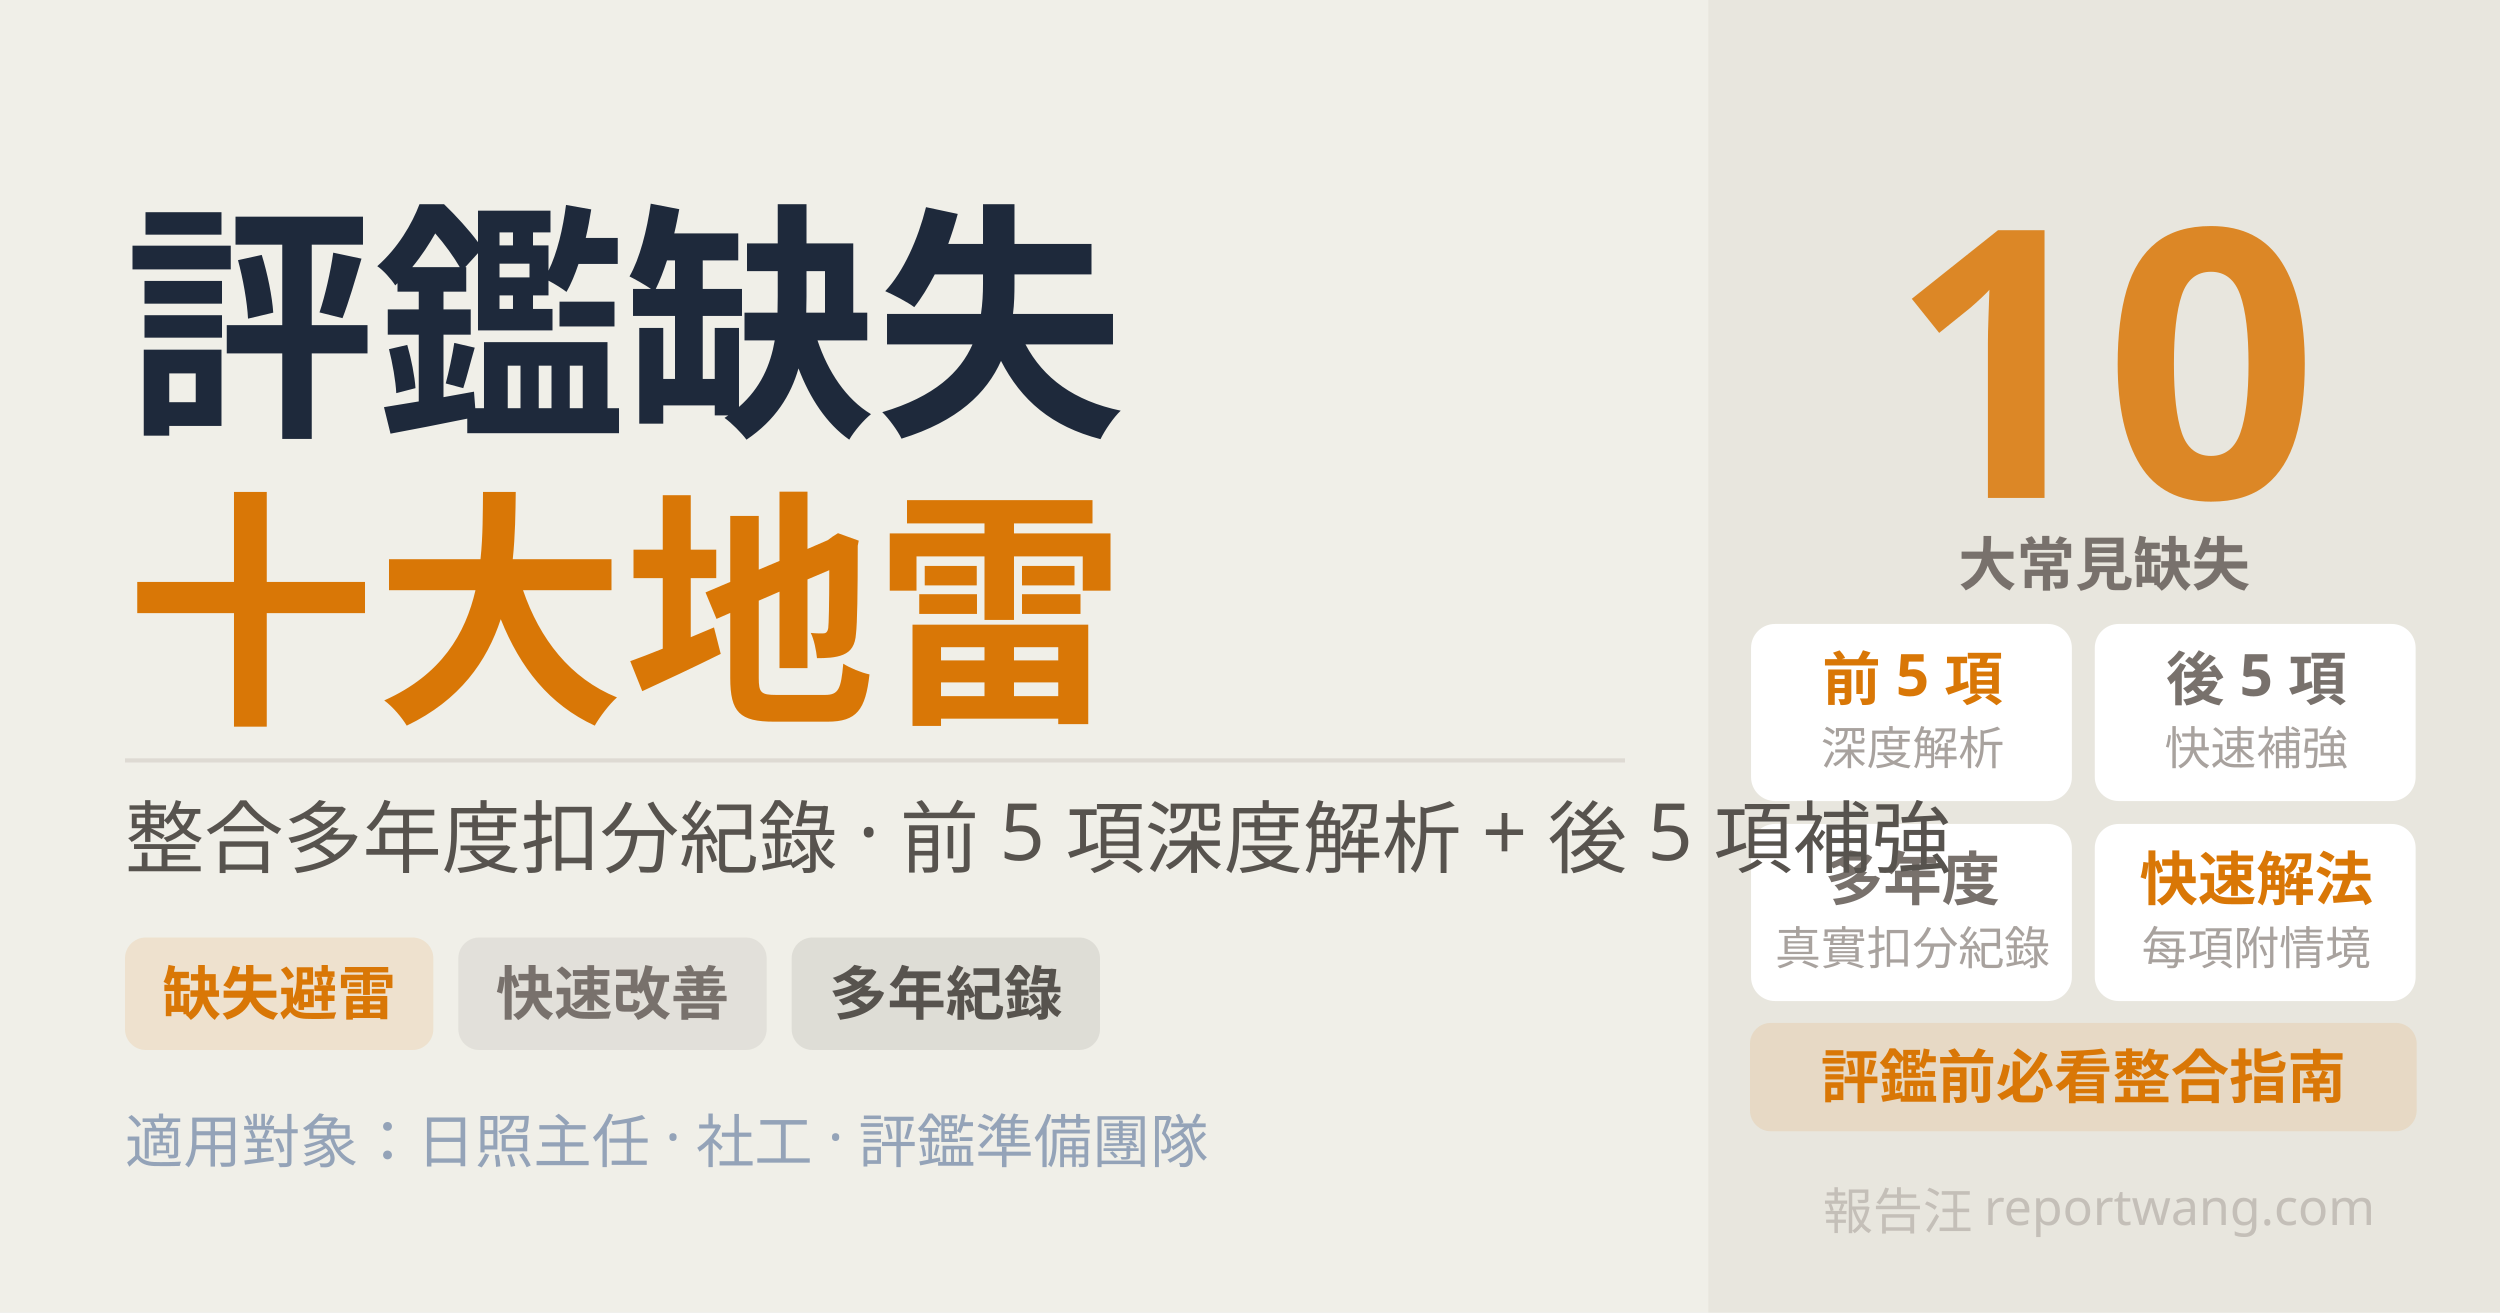
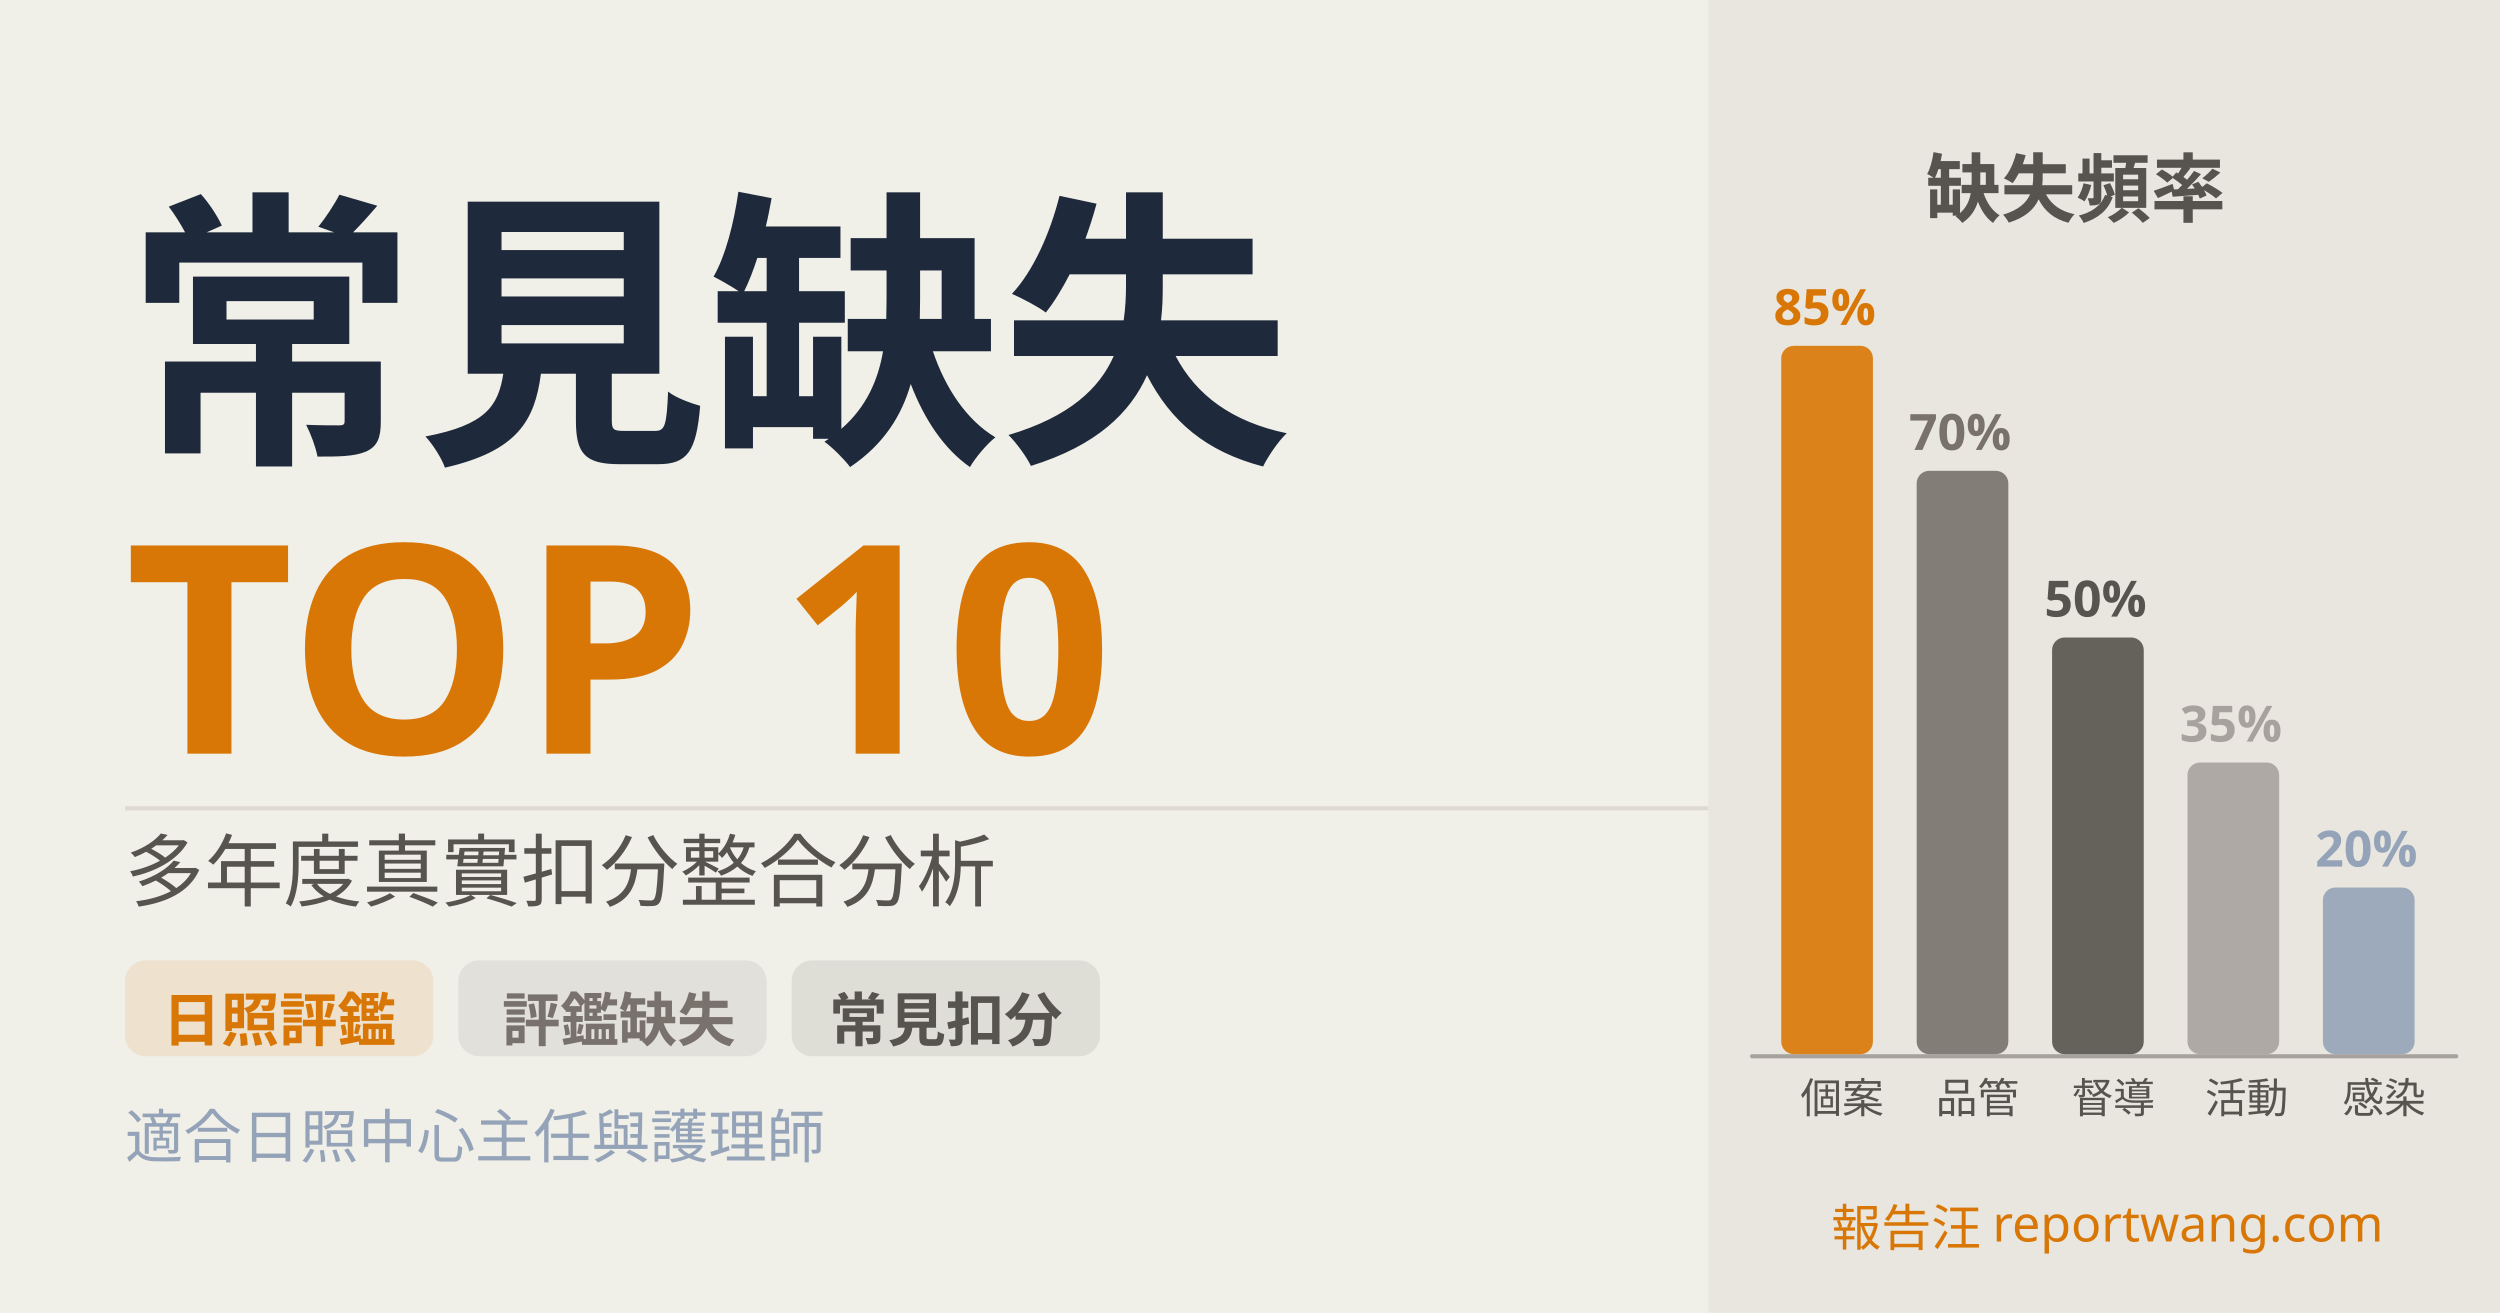
- <svg xmlns="http://www.w3.org/2000/svg" width="1200" height="630" viewBox="0 0 1200 630" font-family="'Noto Sans TC', sans-serif">
+ <svg xmlns="http://www.w3.org/2000/svg" width="1200" height="630" viewBox="0 0 1200 630" fill="none" font-family="'Noto Sans TC', sans-serif">
  <rect width="1200" height="630" fill="#f0efe8" />
-   <rect x="820" y="0" width="380" height="630" fill="#e8e6de" />
-   <text x="1010" y="239" font-size="180" font-weight="900" fill="#d97706" text-anchor="middle" opacity="0.85">10</text>
-   <text x="1010" y="281" font-size="28" fill="#78716c" text-anchor="middle" font-weight="600">大常見缺失</text>
-   <rect x="840" y="299" width="155" height="86" rx="12" fill="white" stroke="#e8e6de" stroke-width="1" />
-   <text x="918" y="336" font-size="28" fill="#d97706" text-anchor="middle" font-weight="700">前 5 項</text>
-   <text x="918" y="367" font-size="22" fill="#a8a29e" text-anchor="middle">深度解析</text>
-   <rect x="1005" y="299" width="155" height="86" rx="12" fill="white" stroke="#e8e6de" stroke-width="1" />
-   <text x="1083" y="336" font-size="28" fill="#78716c" text-anchor="middle" font-weight="700">後 5 項</text>
-   <text x="1083" y="367" font-size="22" fill="#a8a29e" text-anchor="middle">快速補強</text>
-   <rect x="840" y="395" width="155" height="86" rx="12" fill="white" stroke="#e8e6de" stroke-width="1" />
-   <text x="918" y="432" font-size="28" fill="#78716c" text-anchor="middle" font-weight="700">多年度</text>
-   <text x="918" y="463" font-size="22" fill="#a8a29e" text-anchor="middle">真實扣分紀錄</text>
-   <rect x="1005" y="395" width="155" height="86" rx="12" fill="white" stroke="#e8e6de" stroke-width="1" />
-   <text x="1083" y="432" font-size="28" fill="#d97706" text-anchor="middle" font-weight="700">快速解法</text>
-   <text x="1083" y="463" font-size="22" fill="#a8a29e" text-anchor="middle">每項附情境</text>
-   <rect x="840" y="491" width="320" height="52" rx="10" fill="#d97706" opacity="0.12" />
-   <text x="1000" y="527" font-size="28" fill="#d97706" text-anchor="middle" font-weight="700">評鑑前必看整合指南</text>
-   <text x="60" y="200" font-size="120" font-weight="900" fill="#1e293b">評鑑缺失</text>
-   <text x="60" y="338" font-size="120" font-weight="900" fill="#d97706">十大地雷</text>
-   <line x1="60" y1="365" x2="780" y2="365" stroke="#dedad3" stroke-width="2" />
-   <text x="60" y="416" font-size="38" fill="#57534e" font-weight="400">整合多年度扣分紀錄 · 前 5 項深度解析 + 後 5 項補強</text>
-   <rect x="60" y="450" width="148" height="54" rx="10" fill="#d97706" opacity="0.12" />
-   <text x="134" y="487" font-size="28" fill="#d97706" text-anchor="middle" font-weight="600">缺失避雷</text>
-   <rect x="220" y="450" width="148" height="54" rx="10" fill="#78716c" opacity="0.12" />
-   <text x="294" y="487" font-size="28" fill="#78716c" text-anchor="middle" font-weight="600">快速改善</text>
-   <rect x="380" y="450" width="148" height="54" rx="10" fill="#57534e" opacity="0.12" />
-   <text x="454" y="487" font-size="28" fill="#57534e" text-anchor="middle" font-weight="600">多年紀錄</text>
-   <text x="60" y="558" font-size="28" fill="#94a3b8">適用對象：日照主任 · 社工 · 評鑑準備團隊</text>
-   <text x="1140" y="590" font-size="24" fill="#c4bfb8" text-anchor="end" font-weight="400">報告汪 reportwang.com</text>
+   <g clip-path="url(#clip-daycare-top10)">
+     <path d="M1200 0H0V630H1200V0Z" fill="#F0EFE8" />
+     <path d="M1200 0H820V630H1200V0Z" fill="#E8E6DE" />
+     <text fill="#57534E" style="white-space: pre" xml:space="preserve" font-size="36" font-weight="bold" letter-spacing="0em">
+       <tspan x="924.395" y="103.696">缺失頻率</tspan>
+     </text>
+     <path d="M1179 506H841C840.448 506 840 506.448 840 507C840 507.552 840.448 508 841 508H1179C1179.55 508 1180 507.552 1180 507C1180 506.448 1179.55 506 1179 506Z" fill="#A8A29E" />
+     <path opacity="0.9" d="M893 166H861C857.686 166 855 168.686 855 172V500C855 503.314 857.686 506 861 506H893C896.314 506 899 503.314 899 500V172C899 168.686 896.314 166 893 166Z" fill="#D97706" />
+     <text fill="#D97706" style="white-space: pre" xml:space="preserve" font-size="24" font-weight="bold" letter-spacing="0em">
+       <tspan x="851.312" y="155.964">85%</tspan>
+     </text>
+     <path opacity="0.9" d="M958 226H926C922.686 226 920 228.686 920 232V500C920 503.314 922.686 506 926 506H958C961.314 506 964 503.314 964 500V232C964 228.686 961.314 226 958 226Z" fill="#78716C" />
+     <text fill="#78716C" style="white-space: pre" xml:space="preserve" font-size="24" font-weight="bold" letter-spacing="0em">
+       <tspan x="916.312" y="215.964">70%</tspan>
+     </text>
+     <path opacity="0.9" d="M1023 306H991C987.686 306 985 308.686 985 312V500C985 503.314 987.686 506 991 506H1023C1026.31 506 1029 503.314 1029 500V312C1029 308.686 1026.31 306 1023 306Z" fill="#57534E" />
+     <text fill="#57534E" style="white-space: pre" xml:space="preserve" font-size="24" font-weight="bold" letter-spacing="0em">
+       <tspan x="981.312" y="295.964">50%</tspan>
+     </text>
+     <path opacity="0.9" d="M1088 366H1056C1052.69 366 1050 368.686 1050 372V500C1050 503.314 1052.69 506 1056 506H1088C1091.31 506 1094 503.314 1094 500V372C1094 368.686 1091.31 366 1088 366Z" fill="#A8A29E" />
+     <text fill="#A8A29E" style="white-space: pre" xml:space="preserve" font-size="24" font-weight="bold" letter-spacing="0em">
+       <tspan x="1046.31" y="355.964">35%</tspan>
+     </text>
+     <path opacity="0.9" d="M1153 426H1121C1117.69 426 1115 428.686 1115 432V500C1115 503.314 1117.69 506 1121 506H1153C1156.31 506 1159 503.314 1159 500V432C1159 428.686 1156.31 426 1153 426Z" fill="#94A3B8" />
+     <text fill="#94A3B8" style="white-space: pre" xml:space="preserve" font-size="24" font-weight="bold" letter-spacing="0em">
+       <tspan x="1111.31" y="415.964">20%</tspan>
+     </text>
+     <text fill="#57534E" style="white-space: pre" xml:space="preserve" font-size="20" letter-spacing="0em">
+       <tspan x="864.168" y="534.22">個案</tspan>
+     </text>
+     <text fill="#57534E" style="white-space: pre" xml:space="preserve" font-size="20" letter-spacing="0em">
+       <tspan x="929.17" y="534.22">品管</tspan>
+     </text>
+     <text fill="#57534E" style="white-space: pre" xml:space="preserve" font-size="20" letter-spacing="0em">
+       <tspan x="994.365" y="534.22">督導</tspan>
+     </text>
+     <text fill="#57534E" style="white-space: pre" xml:space="preserve" font-size="20" letter-spacing="0em">
+       <tspan x="1058.38" y="534.22">活動</tspan>
+     </text>
+     <text fill="#57534E" style="white-space: pre" xml:space="preserve" font-size="20" letter-spacing="0em">
+       <tspan x="1124.36" y="534.22">感染</tspan>
+     </text>
+     <text fill="#1E293B" style="white-space: pre" xml:space="preserve" font-size="140" font-weight="bold" letter-spacing="0em">
+       <tspan x="60" y="211.32">常見缺失</tspan>
+     </text>
+     <text fill="#D97706" style="white-space: pre" xml:space="preserve" font-size="140" font-weight="bold" letter-spacing="0em">
+       <tspan x="60" y="361.76">TOP 10</tspan>
+     </text>
+     <path d="M60 388H820" stroke="#DEDAD3" stroke-width="2" />
+     <text fill="#57534E" style="white-space: pre" xml:space="preserve" font-size="38" letter-spacing="0em">
+       <tspan x="60" y="432.068">多年度真實扣分整合分析</tspan>
+     </text>
+     <path opacity="0.12" d="M198 461H70C64.477 461 60 465.477 60 471V497C60 502.523 64.477 507 70 507H198C203.523 507 208 502.523 208 497V471C208 465.477 203.523 461 198 461Z" fill="#D97706" />
+     <text fill="#D97706" style="white-space: pre" xml:space="preserve" font-size="28" font-weight="bold" letter-spacing="0em">
+       <tspan x="78" y="499.708">日照評鑑</tspan>
+     </text>
+     <path opacity="0.12" d="M358 461H230C224.477 461 220 465.477 220 471V497C220 502.523 224.477 507 230 507H358C363.523 507 368 502.523 368 497V471C368 465.477 363.523 461 358 461Z" fill="#78716C" />
+     <text fill="#78716C" style="white-space: pre" xml:space="preserve" font-size="28" font-weight="bold" letter-spacing="0em">
+       <tspan x="241" y="499.708">評鑑缺失</tspan>
+     </text>
+     <path opacity="0.12" d="M518 461H390C384.477 461 380 465.477 380 471V497C380 502.523 384.477 507 390 507H518C523.523 507 528 502.523 528 497V471C528 465.477 523.523 461 518 461Z" fill="#57534E" />
+     <text fill="#57534E" style="white-space: pre" xml:space="preserve" font-size="28" font-weight="bold" letter-spacing="0em">
+       <tspan x="398" y="499.708">常見扣分</tspan>
+     </text>
+     <text fill="#94A3B8" style="white-space: pre" xml:space="preserve" font-size="28" letter-spacing="0em">
+       <tspan x="60" y="555.708">適合日照中心主任與護理師</tspan>
+     </text>
+     <text fill="#D97706" style="white-space: pre" xml:space="preserve" font-size="24" letter-spacing="0em">
+       <tspan x="879.008" y="597.928">報告汪 reportwang.com</tspan>
+     </text>
+   </g>
+   <defs>
+     <clipPath id="clip-daycare-top10">
+       <rect width="1200" height="630" fill="white" />
+     </clipPath>
+   </defs>
</svg>
